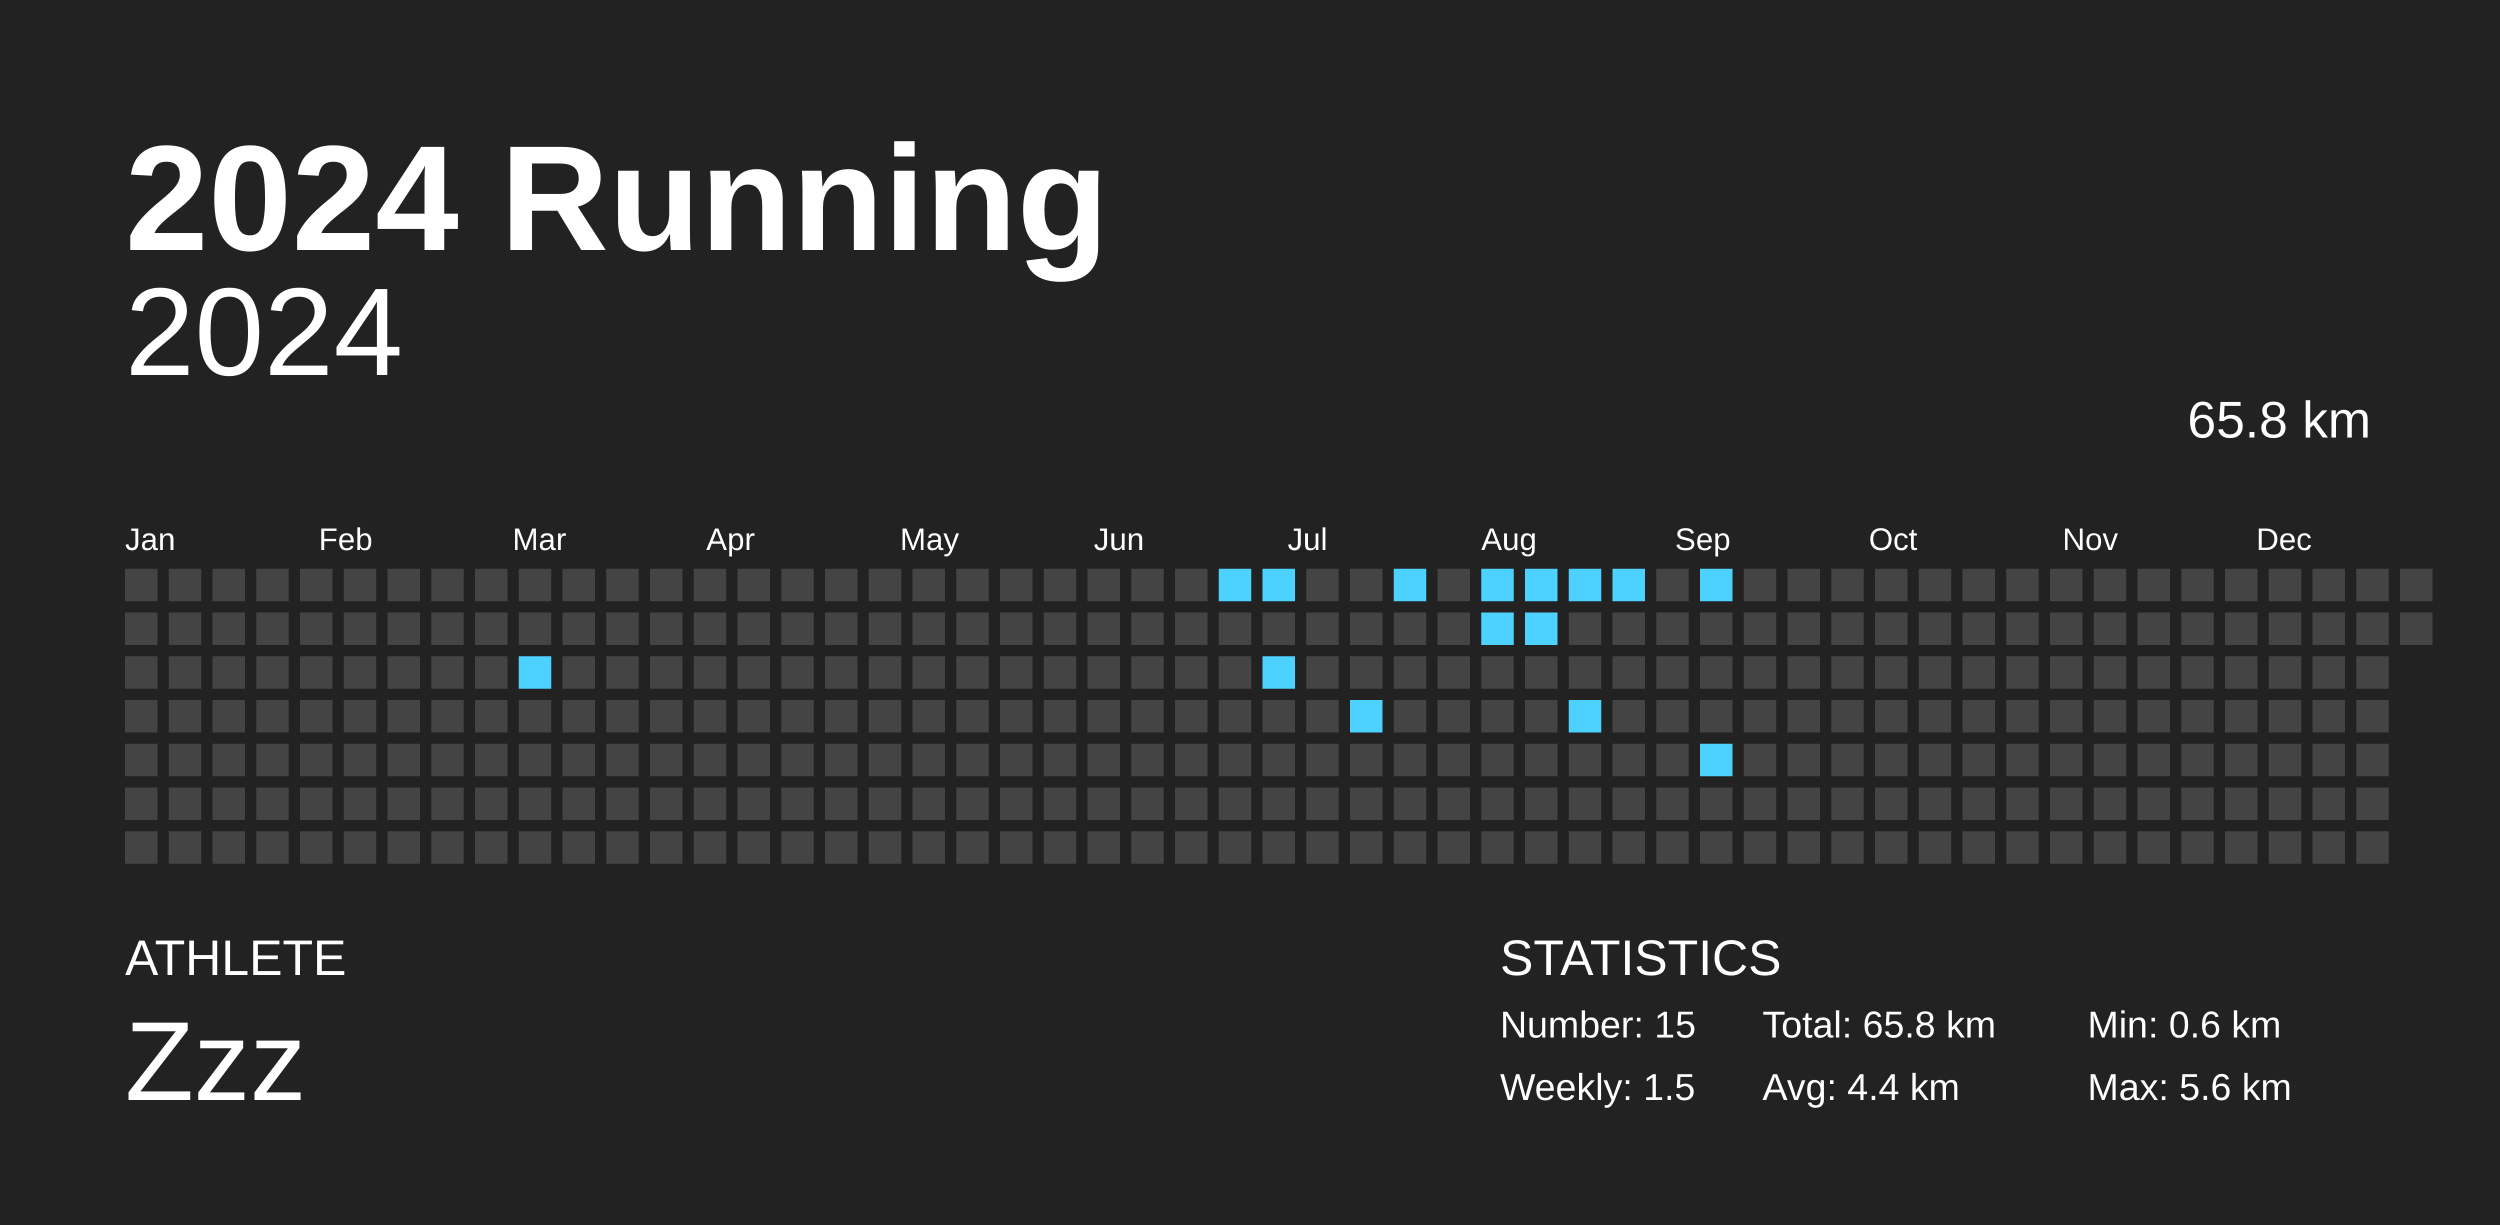
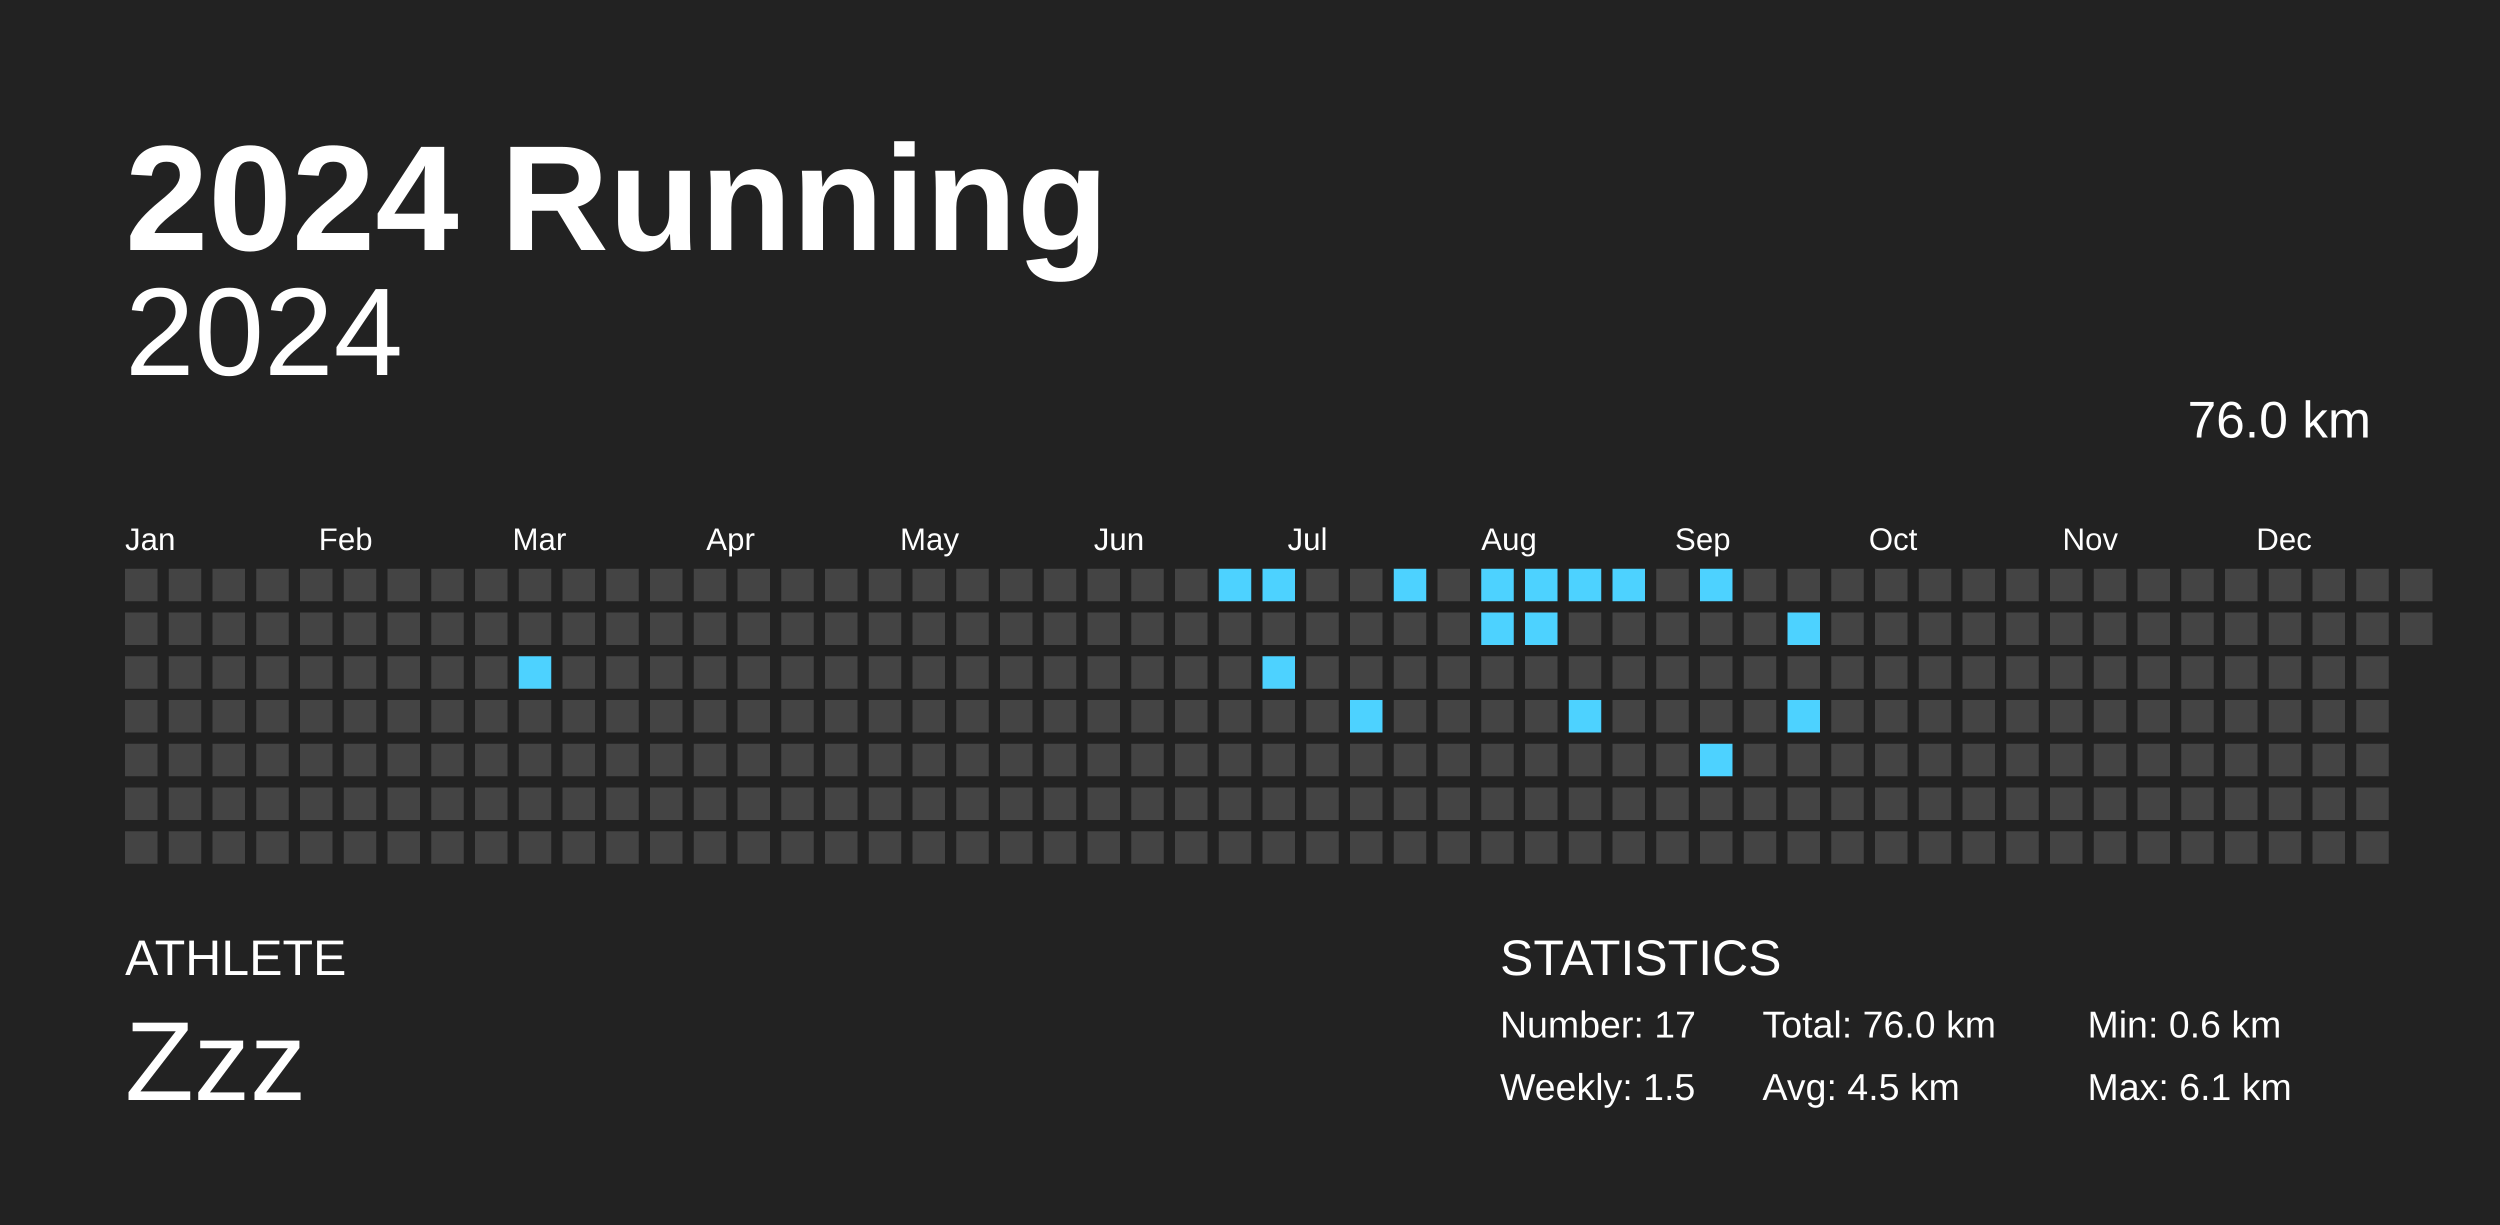
<svg xmlns="http://www.w3.org/2000/svg" baseProfile="full" height="98mm" version="1.1" viewBox="0,0,200,98" width="200mm">
  <defs />
  <rect fill="#222222" height="98" width="200" x="0" y="0" />
  <text fill="#FFFFFF" style="font-size:12px; font-family:Arial; font-weight:bold;" x="10" y="20">2024 Running</text>
  <text fill="#FFFFFF" style="font-size:4px; font-family:Arial" x="10" y="78">ATHLETE</text>
  <text fill="#FFFFFF" style="font-size:9px; font-family:Arial" x="10" y="88">Zzz</text>
  <text fill="#FFFFFF" style="font-size:4px; font-family:Arial" x="120" y="78">STATISTICS</text>
-   <text fill="#FFFFFF" style="font-size:3px; font-family:Arial" x="120" y="83">Number: 15</text>
+   <text fill="#FFFFFF" style="font-size:3px; font-family:Arial" x="120" y="83">Number: 17</text>
  <text fill="#FFFFFF" style="font-size:3px; font-family:Arial" x="120" y="88">Weekly: 1.5</text>
-   <text fill="#FFFFFF" style="font-size:3px; font-family:Arial" x="141" y="83">Total: 65.8 km</text>
-   <text fill="#FFFFFF" style="font-size:3px; font-family:Arial" x="141" y="88">Avg: 4.4 km</text>
+   <text fill="#FFFFFF" style="font-size:3px; font-family:Arial" x="141" y="83">Total: 76.0 km</text>
+   <text fill="#FFFFFF" style="font-size:3px; font-family:Arial" x="141" y="88">Avg: 4.5 km</text>
  <text fill="#FFFFFF" style="font-size:3px; font-family:Arial" x="167" y="83">Min: 0.6 km</text>
-   <text fill="#FFFFFF" style="font-size:3px; font-family:Arial" x="167" y="88">Max: 5.6 km</text>
+   <text fill="#FFFFFF" style="font-size:3px; font-family:Arial" x="167" y="88">Max: 6.1 km</text>
  <text alignment-baseline="hanging" fill="#FFFFFF" style="font-size:10.0px; font-family:Arial;" x="10" y="30">2024</text>
-   <text alignment-baseline="hanging" fill="#FFFFFF" style="font-size:4.125px; font-family:Arial;" x="175" y="35">65.8 km</text>
+   <text alignment-baseline="hanging" fill="#FFFFFF" style="font-size:4.125px; font-family:Arial;" x="175" y="35">76.0 km</text>
  <text fill="#FFFFFF" style="font-size:2.5px; font-family:Arial" x="10.0" y="44">Jan</text>
  <text fill="#FFFFFF" style="font-size:2.5px; font-family:Arial" x="25.5" y="44">Feb</text>
  <text fill="#FFFFFF" style="font-size:2.5px; font-family:Arial" x="41.0" y="44">Mar</text>
  <text fill="#FFFFFF" style="font-size:2.5px; font-family:Arial" x="56.5" y="44">Apr</text>
  <text fill="#FFFFFF" style="font-size:2.5px; font-family:Arial" x="72.0" y="44">May</text>
  <text fill="#FFFFFF" style="font-size:2.5px; font-family:Arial" x="87.5" y="44">Jun</text>
  <text fill="#FFFFFF" style="font-size:2.5px; font-family:Arial" x="103.0" y="44">Jul</text>
  <text fill="#FFFFFF" style="font-size:2.5px; font-family:Arial" x="118.5" y="44">Aug</text>
  <text fill="#FFFFFF" style="font-size:2.5px; font-family:Arial" x="134.0" y="44">Sep</text>
  <text fill="#FFFFFF" style="font-size:2.5px; font-family:Arial" x="149.5" y="44">Oct</text>
  <text fill="#FFFFFF" style="font-size:2.5px; font-family:Arial" x="165.0" y="44">Nov</text>
  <text fill="#FFFFFF" style="font-size:2.5px; font-family:Arial" x="180.5" y="44">Dec</text>
  <rect fill="#444444" height="2.6" width="2.6" x="10.0" y="45.5" />
  <rect fill="#444444" height="2.6" width="2.6" x="10.0" y="49.0" />
  <rect fill="#444444" height="2.6" width="2.6" x="10.0" y="52.5" />
  <rect fill="#444444" height="2.6" width="2.6" x="10.0" y="56.0" />
  <rect fill="#444444" height="2.6" width="2.6" x="10.0" y="59.5" />
  <rect fill="#444444" height="2.6" width="2.6" x="10.0" y="63.0" />
  <rect fill="#444444" height="2.6" width="2.6" x="10.0" y="66.5" />
  <rect fill="#444444" height="2.6" width="2.6" x="13.5" y="45.5" />
  <rect fill="#444444" height="2.6" width="2.6" x="13.5" y="49.0" />
  <rect fill="#444444" height="2.6" width="2.6" x="13.5" y="52.5" />
  <rect fill="#444444" height="2.6" width="2.6" x="13.5" y="56.0" />
  <rect fill="#444444" height="2.6" width="2.6" x="13.5" y="59.5" />
  <rect fill="#444444" height="2.6" width="2.6" x="13.5" y="63.0" />
  <rect fill="#444444" height="2.6" width="2.6" x="13.5" y="66.5" />
  <rect fill="#444444" height="2.6" width="2.6" x="17.0" y="45.5" />
  <rect fill="#444444" height="2.6" width="2.6" x="17.0" y="49.0" />
  <rect fill="#444444" height="2.6" width="2.6" x="17.0" y="52.5" />
  <rect fill="#444444" height="2.6" width="2.6" x="17.0" y="56.0" />
  <rect fill="#444444" height="2.6" width="2.6" x="17.0" y="59.5" />
  <rect fill="#444444" height="2.6" width="2.6" x="17.0" y="63.0" />
  <rect fill="#444444" height="2.6" width="2.6" x="17.0" y="66.5" />
  <rect fill="#444444" height="2.6" width="2.6" x="20.5" y="45.5" />
  <rect fill="#444444" height="2.6" width="2.6" x="20.5" y="49.0" />
  <rect fill="#444444" height="2.6" width="2.6" x="20.5" y="52.5" />
  <rect fill="#444444" height="2.6" width="2.6" x="20.5" y="56.0" />
  <rect fill="#444444" height="2.6" width="2.6" x="20.5" y="59.5" />
  <rect fill="#444444" height="2.6" width="2.6" x="20.5" y="63.0" />
  <rect fill="#444444" height="2.6" width="2.6" x="20.5" y="66.5" />
  <rect fill="#444444" height="2.6" width="2.6" x="24.0" y="45.5" />
  <rect fill="#444444" height="2.6" width="2.6" x="24.0" y="49.0" />
  <rect fill="#444444" height="2.6" width="2.6" x="24.0" y="52.5" />
  <rect fill="#444444" height="2.6" width="2.6" x="24.0" y="56.0" />
  <rect fill="#444444" height="2.6" width="2.6" x="24.0" y="59.5" />
  <rect fill="#444444" height="2.6" width="2.6" x="24.0" y="63.0" />
  <rect fill="#444444" height="2.6" width="2.6" x="24.0" y="66.5" />
  <rect fill="#444444" height="2.6" width="2.6" x="27.5" y="45.5" />
  <rect fill="#444444" height="2.6" width="2.6" x="27.5" y="49.0" />
  <rect fill="#444444" height="2.6" width="2.6" x="27.5" y="52.5" />
  <rect fill="#444444" height="2.6" width="2.6" x="27.5" y="56.0" />
  <rect fill="#444444" height="2.6" width="2.6" x="27.5" y="59.5" />
  <rect fill="#444444" height="2.6" width="2.6" x="27.5" y="63.0" />
  <rect fill="#444444" height="2.6" width="2.6" x="27.5" y="66.5" />
  <rect fill="#444444" height="2.6" width="2.6" x="31.0" y="45.5" />
  <rect fill="#444444" height="2.6" width="2.6" x="31.0" y="49.0" />
  <rect fill="#444444" height="2.6" width="2.6" x="31.0" y="52.5" />
  <rect fill="#444444" height="2.6" width="2.6" x="31.0" y="56.0" />
  <rect fill="#444444" height="2.6" width="2.6" x="31.0" y="59.5" />
  <rect fill="#444444" height="2.6" width="2.6" x="31.0" y="63.0" />
  <rect fill="#444444" height="2.6" width="2.6" x="31.0" y="66.5" />
  <rect fill="#444444" height="2.6" width="2.6" x="34.5" y="45.5" />
  <rect fill="#444444" height="2.6" width="2.6" x="34.5" y="49.0" />
  <rect fill="#444444" height="2.6" width="2.6" x="34.5" y="52.5" />
  <rect fill="#444444" height="2.6" width="2.6" x="34.5" y="56.0" />
  <rect fill="#444444" height="2.6" width="2.6" x="34.5" y="59.5" />
  <rect fill="#444444" height="2.6" width="2.6" x="34.5" y="63.0" />
  <rect fill="#444444" height="2.6" width="2.6" x="34.5" y="66.5" />
  <rect fill="#444444" height="2.6" width="2.6" x="38.0" y="45.5" />
  <rect fill="#444444" height="2.6" width="2.6" x="38.0" y="49.0" />
  <rect fill="#444444" height="2.6" width="2.6" x="38.0" y="52.5" />
  <rect fill="#444444" height="2.6" width="2.6" x="38.0" y="56.0" />
  <rect fill="#444444" height="2.6" width="2.6" x="38.0" y="59.5" />
  <rect fill="#444444" height="2.6" width="2.6" x="38.0" y="63.0" />
  <rect fill="#444444" height="2.6" width="2.6" x="38.0" y="66.5" />
  <rect fill="#444444" height="2.6" width="2.6" x="41.5" y="45.5" />
  <rect fill="#444444" height="2.6" width="2.6" x="41.5" y="49.0" />
  <rect fill="#4dd2ff" height="2.6" width="2.6" x="41.5" y="52.5" />
  <rect fill="#444444" height="2.6" width="2.6" x="41.5" y="56.0" />
  <rect fill="#444444" height="2.6" width="2.6" x="41.5" y="59.5" />
  <rect fill="#444444" height="2.6" width="2.6" x="41.5" y="63.0" />
  <rect fill="#444444" height="2.6" width="2.6" x="41.5" y="66.5" />
  <rect fill="#444444" height="2.6" width="2.6" x="45.0" y="45.5" />
  <rect fill="#444444" height="2.6" width="2.6" x="45.0" y="49.0" />
  <rect fill="#444444" height="2.6" width="2.6" x="45.0" y="52.5" />
  <rect fill="#444444" height="2.6" width="2.6" x="45.0" y="56.0" />
  <rect fill="#444444" height="2.6" width="2.6" x="45.0" y="59.5" />
  <rect fill="#444444" height="2.6" width="2.6" x="45.0" y="63.0" />
  <rect fill="#444444" height="2.6" width="2.6" x="45.0" y="66.5" />
  <rect fill="#444444" height="2.6" width="2.6" x="48.5" y="45.5" />
  <rect fill="#444444" height="2.6" width="2.6" x="48.5" y="49.0" />
  <rect fill="#444444" height="2.6" width="2.6" x="48.5" y="52.5" />
  <rect fill="#444444" height="2.6" width="2.6" x="48.5" y="56.0" />
  <rect fill="#444444" height="2.6" width="2.6" x="48.5" y="59.5" />
  <rect fill="#444444" height="2.6" width="2.6" x="48.5" y="63.0" />
  <rect fill="#444444" height="2.6" width="2.6" x="48.5" y="66.5" />
  <rect fill="#444444" height="2.6" width="2.6" x="52.0" y="45.5" />
  <rect fill="#444444" height="2.6" width="2.6" x="52.0" y="49.0" />
  <rect fill="#444444" height="2.6" width="2.6" x="52.0" y="52.5" />
  <rect fill="#444444" height="2.6" width="2.6" x="52.0" y="56.0" />
  <rect fill="#444444" height="2.6" width="2.6" x="52.0" y="59.5" />
  <rect fill="#444444" height="2.6" width="2.6" x="52.0" y="63.0" />
  <rect fill="#444444" height="2.6" width="2.6" x="52.0" y="66.5" />
  <rect fill="#444444" height="2.6" width="2.6" x="55.5" y="45.5" />
  <rect fill="#444444" height="2.6" width="2.6" x="55.5" y="49.0" />
  <rect fill="#444444" height="2.6" width="2.6" x="55.5" y="52.5" />
  <rect fill="#444444" height="2.6" width="2.6" x="55.5" y="56.0" />
  <rect fill="#444444" height="2.6" width="2.6" x="55.5" y="59.5" />
  <rect fill="#444444" height="2.6" width="2.6" x="55.5" y="63.0" />
  <rect fill="#444444" height="2.6" width="2.6" x="55.5" y="66.5" />
  <rect fill="#444444" height="2.6" width="2.6" x="59.0" y="45.5" />
  <rect fill="#444444" height="2.6" width="2.6" x="59.0" y="49.0" />
  <rect fill="#444444" height="2.6" width="2.6" x="59.0" y="52.5" />
  <rect fill="#444444" height="2.6" width="2.6" x="59.0" y="56.0" />
  <rect fill="#444444" height="2.6" width="2.6" x="59.0" y="59.5" />
  <rect fill="#444444" height="2.6" width="2.6" x="59.0" y="63.0" />
  <rect fill="#444444" height="2.6" width="2.6" x="59.0" y="66.5" />
  <rect fill="#444444" height="2.6" width="2.6" x="62.5" y="45.5" />
  <rect fill="#444444" height="2.6" width="2.6" x="62.5" y="49.0" />
  <rect fill="#444444" height="2.6" width="2.6" x="62.5" y="52.5" />
  <rect fill="#444444" height="2.6" width="2.6" x="62.5" y="56.0" />
  <rect fill="#444444" height="2.6" width="2.6" x="62.5" y="59.5" />
  <rect fill="#444444" height="2.6" width="2.6" x="62.5" y="63.0" />
  <rect fill="#444444" height="2.6" width="2.6" x="62.5" y="66.5" />
  <rect fill="#444444" height="2.6" width="2.6" x="66.0" y="45.5" />
  <rect fill="#444444" height="2.6" width="2.6" x="66.0" y="49.0" />
  <rect fill="#444444" height="2.6" width="2.6" x="66.0" y="52.5" />
  <rect fill="#444444" height="2.6" width="2.6" x="66.0" y="56.0" />
  <rect fill="#444444" height="2.6" width="2.6" x="66.0" y="59.5" />
  <rect fill="#444444" height="2.6" width="2.6" x="66.0" y="63.0" />
  <rect fill="#444444" height="2.6" width="2.6" x="66.0" y="66.5" />
  <rect fill="#444444" height="2.6" width="2.6" x="69.5" y="45.5" />
  <rect fill="#444444" height="2.6" width="2.6" x="69.5" y="49.0" />
  <rect fill="#444444" height="2.6" width="2.6" x="69.5" y="52.5" />
  <rect fill="#444444" height="2.6" width="2.6" x="69.5" y="56.0" />
  <rect fill="#444444" height="2.6" width="2.6" x="69.5" y="59.5" />
  <rect fill="#444444" height="2.6" width="2.6" x="69.5" y="63.0" />
  <rect fill="#444444" height="2.6" width="2.6" x="69.5" y="66.5" />
  <rect fill="#444444" height="2.6" width="2.6" x="73.0" y="45.5" />
  <rect fill="#444444" height="2.6" width="2.6" x="73.0" y="49.0" />
  <rect fill="#444444" height="2.6" width="2.6" x="73.0" y="52.5" />
  <rect fill="#444444" height="2.6" width="2.6" x="73.0" y="56.0" />
  <rect fill="#444444" height="2.6" width="2.6" x="73.0" y="59.5" />
  <rect fill="#444444" height="2.6" width="2.6" x="73.0" y="63.0" />
  <rect fill="#444444" height="2.6" width="2.6" x="73.0" y="66.5" />
  <rect fill="#444444" height="2.6" width="2.6" x="76.5" y="45.5" />
  <rect fill="#444444" height="2.6" width="2.6" x="76.5" y="49.0" />
  <rect fill="#444444" height="2.6" width="2.6" x="76.5" y="52.5" />
  <rect fill="#444444" height="2.6" width="2.6" x="76.5" y="56.0" />
  <rect fill="#444444" height="2.6" width="2.6" x="76.5" y="59.5" />
  <rect fill="#444444" height="2.6" width="2.6" x="76.5" y="63.0" />
  <rect fill="#444444" height="2.6" width="2.6" x="76.5" y="66.5" />
  <rect fill="#444444" height="2.6" width="2.6" x="80.0" y="45.5" />
  <rect fill="#444444" height="2.6" width="2.6" x="80.0" y="49.0" />
  <rect fill="#444444" height="2.6" width="2.6" x="80.0" y="52.5" />
  <rect fill="#444444" height="2.6" width="2.6" x="80.0" y="56.0" />
  <rect fill="#444444" height="2.6" width="2.6" x="80.0" y="59.5" />
  <rect fill="#444444" height="2.6" width="2.6" x="80.0" y="63.0" />
  <rect fill="#444444" height="2.6" width="2.6" x="80.0" y="66.5" />
  <rect fill="#444444" height="2.6" width="2.6" x="83.5" y="45.5" />
  <rect fill="#444444" height="2.6" width="2.6" x="83.5" y="49.0" />
  <rect fill="#444444" height="2.6" width="2.6" x="83.5" y="52.5" />
  <rect fill="#444444" height="2.6" width="2.6" x="83.5" y="56.0" />
  <rect fill="#444444" height="2.6" width="2.6" x="83.5" y="59.5" />
  <rect fill="#444444" height="2.6" width="2.6" x="83.5" y="63.0" />
  <rect fill="#444444" height="2.6" width="2.6" x="83.5" y="66.5" />
  <rect fill="#444444" height="2.6" width="2.6" x="87.0" y="45.5" />
  <rect fill="#444444" height="2.6" width="2.6" x="87.0" y="49.0" />
  <rect fill="#444444" height="2.6" width="2.6" x="87.0" y="52.5" />
  <rect fill="#444444" height="2.6" width="2.6" x="87.0" y="56.0" />
  <rect fill="#444444" height="2.6" width="2.6" x="87.0" y="59.5" />
  <rect fill="#444444" height="2.6" width="2.6" x="87.0" y="63.0" />
  <rect fill="#444444" height="2.6" width="2.6" x="87.0" y="66.5" />
  <rect fill="#444444" height="2.6" width="2.6" x="90.5" y="45.5" />
  <rect fill="#444444" height="2.6" width="2.6" x="90.5" y="49.0" />
  <rect fill="#444444" height="2.6" width="2.6" x="90.5" y="52.5" />
  <rect fill="#444444" height="2.6" width="2.6" x="90.5" y="56.0" />
  <rect fill="#444444" height="2.6" width="2.6" x="90.5" y="59.5" />
  <rect fill="#444444" height="2.6" width="2.6" x="90.5" y="63.0" />
  <rect fill="#444444" height="2.6" width="2.6" x="90.5" y="66.5" />
  <rect fill="#444444" height="2.6" width="2.6" x="94.0" y="45.5" />
  <rect fill="#444444" height="2.6" width="2.6" x="94.0" y="49.0" />
  <rect fill="#444444" height="2.6" width="2.6" x="94.0" y="52.5" />
  <rect fill="#444444" height="2.6" width="2.6" x="94.0" y="56.0" />
  <rect fill="#444444" height="2.6" width="2.6" x="94.0" y="59.5" />
  <rect fill="#444444" height="2.6" width="2.6" x="94.0" y="63.0" />
  <rect fill="#444444" height="2.6" width="2.6" x="94.0" y="66.5" />
  <rect fill="#4dd2ff" height="2.6" width="2.6" x="97.5" y="45.5" />
  <rect fill="#444444" height="2.6" width="2.6" x="97.5" y="49.0" />
  <rect fill="#444444" height="2.6" width="2.6" x="97.5" y="52.5" />
  <rect fill="#444444" height="2.6" width="2.6" x="97.5" y="56.0" />
  <rect fill="#444444" height="2.6" width="2.6" x="97.5" y="59.5" />
  <rect fill="#444444" height="2.6" width="2.6" x="97.5" y="63.0" />
  <rect fill="#444444" height="2.6" width="2.6" x="97.5" y="66.5" />
  <rect fill="#4dd2ff" height="2.6" width="2.6" x="101.0" y="45.5" />
  <rect fill="#444444" height="2.6" width="2.6" x="101.0" y="49.0" />
  <rect fill="#4dd2ff" height="2.6" width="2.6" x="101.0" y="52.5" />
  <rect fill="#444444" height="2.6" width="2.6" x="101.0" y="56.0" />
  <rect fill="#444444" height="2.6" width="2.6" x="101.0" y="59.5" />
  <rect fill="#444444" height="2.6" width="2.6" x="101.0" y="63.0" />
  <rect fill="#444444" height="2.6" width="2.6" x="101.0" y="66.5" />
  <rect fill="#444444" height="2.6" width="2.6" x="104.5" y="45.5" />
  <rect fill="#444444" height="2.6" width="2.6" x="104.5" y="49.0" />
  <rect fill="#444444" height="2.6" width="2.6" x="104.5" y="52.5" />
  <rect fill="#444444" height="2.6" width="2.6" x="104.5" y="56.0" />
  <rect fill="#444444" height="2.6" width="2.6" x="104.5" y="59.5" />
  <rect fill="#444444" height="2.6" width="2.6" x="104.5" y="63.0" />
  <rect fill="#444444" height="2.6" width="2.6" x="104.5" y="66.5" />
  <rect fill="#444444" height="2.6" width="2.6" x="108.0" y="45.5" />
  <rect fill="#444444" height="2.6" width="2.6" x="108.0" y="49.0" />
  <rect fill="#444444" height="2.6" width="2.6" x="108.0" y="52.5" />
  <rect fill="#4dd2ff" height="2.6" width="2.6" x="108.0" y="56.0" />
  <rect fill="#444444" height="2.6" width="2.6" x="108.0" y="59.5" />
  <rect fill="#444444" height="2.6" width="2.6" x="108.0" y="63.0" />
  <rect fill="#444444" height="2.6" width="2.6" x="108.0" y="66.5" />
  <rect fill="#4dd2ff" height="2.6" width="2.6" x="111.5" y="45.5" />
  <rect fill="#444444" height="2.6" width="2.6" x="111.5" y="49.0" />
  <rect fill="#444444" height="2.6" width="2.6" x="111.5" y="52.5" />
  <rect fill="#444444" height="2.6" width="2.6" x="111.5" y="56.0" />
  <rect fill="#444444" height="2.6" width="2.6" x="111.5" y="59.5" />
  <rect fill="#444444" height="2.6" width="2.6" x="111.5" y="63.0" />
  <rect fill="#444444" height="2.6" width="2.6" x="111.5" y="66.5" />
  <rect fill="#444444" height="2.6" width="2.6" x="115.0" y="45.5" />
  <rect fill="#444444" height="2.6" width="2.6" x="115.0" y="49.0" />
  <rect fill="#444444" height="2.6" width="2.6" x="115.0" y="52.5" />
  <rect fill="#444444" height="2.6" width="2.6" x="115.0" y="56.0" />
  <rect fill="#444444" height="2.6" width="2.6" x="115.0" y="59.5" />
  <rect fill="#444444" height="2.6" width="2.6" x="115.0" y="63.0" />
  <rect fill="#444444" height="2.6" width="2.6" x="115.0" y="66.5" />
  <rect fill="#4dd2ff" height="2.6" width="2.6" x="118.5" y="45.5" />
  <rect fill="#4dd2ff" height="2.6" width="2.6" x="118.5" y="49.0" />
  <rect fill="#444444" height="2.6" width="2.6" x="118.5" y="52.5" />
  <rect fill="#444444" height="2.6" width="2.6" x="118.5" y="56.0" />
  <rect fill="#444444" height="2.6" width="2.6" x="118.5" y="59.5" />
  <rect fill="#444444" height="2.6" width="2.6" x="118.5" y="63.0" />
  <rect fill="#444444" height="2.6" width="2.6" x="118.5" y="66.5" />
  <rect fill="#4dd2ff" height="2.6" width="2.6" x="122.0" y="45.5" />
  <rect fill="#4dd2ff" height="2.6" width="2.6" x="122.0" y="49.0" />
  <rect fill="#444444" height="2.6" width="2.6" x="122.0" y="52.5" />
  <rect fill="#444444" height="2.6" width="2.6" x="122.0" y="56.0" />
  <rect fill="#444444" height="2.6" width="2.6" x="122.0" y="59.5" />
  <rect fill="#444444" height="2.6" width="2.6" x="122.0" y="63.0" />
  <rect fill="#444444" height="2.6" width="2.6" x="122.0" y="66.5" />
  <rect fill="#4dd2ff" height="2.6" width="2.6" x="125.5" y="45.5" />
  <rect fill="#444444" height="2.6" width="2.6" x="125.5" y="49.0" />
  <rect fill="#444444" height="2.6" width="2.6" x="125.5" y="52.5" />
  <rect fill="#4dd2ff" height="2.6" width="2.6" x="125.5" y="56.0" />
  <rect fill="#444444" height="2.6" width="2.6" x="125.5" y="59.5" />
  <rect fill="#444444" height="2.6" width="2.6" x="125.5" y="63.0" />
  <rect fill="#444444" height="2.6" width="2.6" x="125.5" y="66.5" />
  <rect fill="#4dd2ff" height="2.6" width="2.6" x="129.0" y="45.5" />
  <rect fill="#444444" height="2.6" width="2.6" x="129.0" y="49.0" />
  <rect fill="#444444" height="2.6" width="2.6" x="129.0" y="52.5" />
  <rect fill="#444444" height="2.6" width="2.6" x="129.0" y="56.0" />
  <rect fill="#444444" height="2.6" width="2.6" x="129.0" y="59.5" />
  <rect fill="#444444" height="2.6" width="2.6" x="129.0" y="63.0" />
  <rect fill="#444444" height="2.6" width="2.6" x="129.0" y="66.5" />
  <rect fill="#444444" height="2.6" width="2.6" x="132.5" y="45.5" />
  <rect fill="#444444" height="2.6" width="2.6" x="132.5" y="49.0" />
  <rect fill="#444444" height="2.6" width="2.6" x="132.5" y="52.5" />
  <rect fill="#444444" height="2.6" width="2.6" x="132.5" y="56.0" />
  <rect fill="#444444" height="2.6" width="2.6" x="132.5" y="59.5" />
  <rect fill="#444444" height="2.6" width="2.6" x="132.5" y="63.0" />
  <rect fill="#444444" height="2.6" width="2.6" x="132.5" y="66.5" />
  <rect fill="#4dd2ff" height="2.6" width="2.6" x="136.0" y="45.5" />
  <rect fill="#444444" height="2.6" width="2.6" x="136.0" y="49.0" />
  <rect fill="#444444" height="2.6" width="2.6" x="136.0" y="52.5" />
  <rect fill="#444444" height="2.6" width="2.6" x="136.0" y="56.0" />
  <rect fill="#4dd2ff" height="2.6" width="2.6" x="136.0" y="59.5" />
  <rect fill="#444444" height="2.6" width="2.6" x="136.0" y="63.0" />
  <rect fill="#444444" height="2.6" width="2.6" x="136.0" y="66.5" />
  <rect fill="#444444" height="2.6" width="2.6" x="139.5" y="45.5" />
  <rect fill="#444444" height="2.6" width="2.6" x="139.5" y="49.0" />
  <rect fill="#444444" height="2.6" width="2.6" x="139.5" y="52.5" />
  <rect fill="#444444" height="2.6" width="2.6" x="139.5" y="56.0" />
  <rect fill="#444444" height="2.6" width="2.6" x="139.5" y="59.5" />
  <rect fill="#444444" height="2.6" width="2.6" x="139.5" y="63.0" />
  <rect fill="#444444" height="2.6" width="2.6" x="139.5" y="66.5" />
  <rect fill="#444444" height="2.6" width="2.6" x="143.0" y="45.5" />
-   <rect fill="#444444" height="2.6" width="2.6" x="143.0" y="49.0" />
+   <rect fill="#4dd2ff" height="2.6" width="2.6" x="143.0" y="49.0" />
  <rect fill="#444444" height="2.6" width="2.6" x="143.0" y="52.5" />
-   <rect fill="#444444" height="2.6" width="2.6" x="143.0" y="56.0" />
+   <rect fill="#4dd2ff" height="2.6" width="2.6" x="143.0" y="56.0" />
  <rect fill="#444444" height="2.6" width="2.6" x="143.0" y="59.5" />
  <rect fill="#444444" height="2.6" width="2.6" x="143.0" y="63.0" />
  <rect fill="#444444" height="2.6" width="2.6" x="143.0" y="66.5" />
  <rect fill="#444444" height="2.6" width="2.6" x="146.5" y="45.5" />
  <rect fill="#444444" height="2.6" width="2.6" x="146.5" y="49.0" />
  <rect fill="#444444" height="2.6" width="2.6" x="146.5" y="52.5" />
  <rect fill="#444444" height="2.6" width="2.6" x="146.5" y="56.0" />
  <rect fill="#444444" height="2.6" width="2.6" x="146.5" y="59.5" />
  <rect fill="#444444" height="2.6" width="2.6" x="146.5" y="63.0" />
  <rect fill="#444444" height="2.6" width="2.6" x="146.5" y="66.5" />
  <rect fill="#444444" height="2.6" width="2.6" x="150.0" y="45.5" />
  <rect fill="#444444" height="2.6" width="2.6" x="150.0" y="49.0" />
  <rect fill="#444444" height="2.6" width="2.6" x="150.0" y="52.5" />
  <rect fill="#444444" height="2.6" width="2.6" x="150.0" y="56.0" />
  <rect fill="#444444" height="2.6" width="2.6" x="150.0" y="59.5" />
  <rect fill="#444444" height="2.6" width="2.6" x="150.0" y="63.0" />
  <rect fill="#444444" height="2.6" width="2.6" x="150.0" y="66.5" />
  <rect fill="#444444" height="2.6" width="2.6" x="153.5" y="45.5" />
  <rect fill="#444444" height="2.6" width="2.6" x="153.5" y="49.0" />
  <rect fill="#444444" height="2.6" width="2.6" x="153.5" y="52.5" />
  <rect fill="#444444" height="2.6" width="2.6" x="153.5" y="56.0" />
  <rect fill="#444444" height="2.6" width="2.6" x="153.5" y="59.5" />
  <rect fill="#444444" height="2.6" width="2.6" x="153.5" y="63.0" />
  <rect fill="#444444" height="2.6" width="2.6" x="153.5" y="66.5" />
  <rect fill="#444444" height="2.6" width="2.6" x="157.0" y="45.5" />
  <rect fill="#444444" height="2.6" width="2.6" x="157.0" y="49.0" />
  <rect fill="#444444" height="2.6" width="2.6" x="157.0" y="52.5" />
  <rect fill="#444444" height="2.6" width="2.6" x="157.0" y="56.0" />
  <rect fill="#444444" height="2.6" width="2.6" x="157.0" y="59.5" />
  <rect fill="#444444" height="2.6" width="2.6" x="157.0" y="63.0" />
  <rect fill="#444444" height="2.6" width="2.6" x="157.0" y="66.5" />
  <rect fill="#444444" height="2.6" width="2.6" x="160.5" y="45.5" />
  <rect fill="#444444" height="2.6" width="2.6" x="160.5" y="49.0" />
  <rect fill="#444444" height="2.6" width="2.6" x="160.5" y="52.5" />
  <rect fill="#444444" height="2.6" width="2.6" x="160.5" y="56.0" />
  <rect fill="#444444" height="2.6" width="2.6" x="160.5" y="59.5" />
  <rect fill="#444444" height="2.6" width="2.6" x="160.5" y="63.0" />
  <rect fill="#444444" height="2.6" width="2.6" x="160.5" y="66.5" />
  <rect fill="#444444" height="2.6" width="2.6" x="164.0" y="45.5" />
  <rect fill="#444444" height="2.6" width="2.6" x="164.0" y="49.0" />
  <rect fill="#444444" height="2.6" width="2.6" x="164.0" y="52.5" />
  <rect fill="#444444" height="2.6" width="2.6" x="164.0" y="56.0" />
  <rect fill="#444444" height="2.6" width="2.6" x="164.0" y="59.5" />
  <rect fill="#444444" height="2.6" width="2.6" x="164.0" y="63.0" />
  <rect fill="#444444" height="2.6" width="2.6" x="164.0" y="66.5" />
  <rect fill="#444444" height="2.6" width="2.6" x="167.5" y="45.5" />
  <rect fill="#444444" height="2.6" width="2.6" x="167.5" y="49.0" />
  <rect fill="#444444" height="2.6" width="2.6" x="167.5" y="52.5" />
  <rect fill="#444444" height="2.6" width="2.6" x="167.5" y="56.0" />
  <rect fill="#444444" height="2.6" width="2.6" x="167.5" y="59.5" />
  <rect fill="#444444" height="2.6" width="2.6" x="167.5" y="63.0" />
  <rect fill="#444444" height="2.6" width="2.6" x="167.5" y="66.5" />
  <rect fill="#444444" height="2.6" width="2.6" x="171.0" y="45.5" />
  <rect fill="#444444" height="2.6" width="2.6" x="171.0" y="49.0" />
  <rect fill="#444444" height="2.6" width="2.6" x="171.0" y="52.5" />
  <rect fill="#444444" height="2.6" width="2.6" x="171.0" y="56.0" />
  <rect fill="#444444" height="2.6" width="2.6" x="171.0" y="59.5" />
  <rect fill="#444444" height="2.6" width="2.6" x="171.0" y="63.0" />
  <rect fill="#444444" height="2.6" width="2.6" x="171.0" y="66.5" />
  <rect fill="#444444" height="2.6" width="2.6" x="174.5" y="45.5" />
  <rect fill="#444444" height="2.6" width="2.6" x="174.5" y="49.0" />
  <rect fill="#444444" height="2.6" width="2.6" x="174.5" y="52.5" />
  <rect fill="#444444" height="2.6" width="2.6" x="174.5" y="56.0" />
  <rect fill="#444444" height="2.6" width="2.6" x="174.5" y="59.5" />
  <rect fill="#444444" height="2.6" width="2.6" x="174.5" y="63.0" />
  <rect fill="#444444" height="2.6" width="2.6" x="174.5" y="66.5" />
  <rect fill="#444444" height="2.6" width="2.6" x="178.0" y="45.5" />
  <rect fill="#444444" height="2.6" width="2.6" x="178.0" y="49.0" />
  <rect fill="#444444" height="2.6" width="2.6" x="178.0" y="52.5" />
  <rect fill="#444444" height="2.6" width="2.6" x="178.0" y="56.0" />
  <rect fill="#444444" height="2.6" width="2.6" x="178.0" y="59.5" />
  <rect fill="#444444" height="2.6" width="2.6" x="178.0" y="63.0" />
  <rect fill="#444444" height="2.6" width="2.6" x="178.0" y="66.5" />
  <rect fill="#444444" height="2.6" width="2.6" x="181.5" y="45.5" />
  <rect fill="#444444" height="2.6" width="2.6" x="181.5" y="49.0" />
  <rect fill="#444444" height="2.6" width="2.6" x="181.5" y="52.5" />
  <rect fill="#444444" height="2.6" width="2.6" x="181.5" y="56.0" />
  <rect fill="#444444" height="2.6" width="2.6" x="181.5" y="59.5" />
  <rect fill="#444444" height="2.6" width="2.6" x="181.5" y="63.0" />
  <rect fill="#444444" height="2.6" width="2.6" x="181.5" y="66.5" />
  <rect fill="#444444" height="2.6" width="2.6" x="185.0" y="45.5" />
  <rect fill="#444444" height="2.6" width="2.6" x="185.0" y="49.0" />
  <rect fill="#444444" height="2.6" width="2.6" x="185.0" y="52.5" />
  <rect fill="#444444" height="2.6" width="2.6" x="185.0" y="56.0" />
  <rect fill="#444444" height="2.6" width="2.6" x="185.0" y="59.5" />
  <rect fill="#444444" height="2.6" width="2.6" x="185.0" y="63.0" />
  <rect fill="#444444" height="2.6" width="2.6" x="185.0" y="66.5" />
  <rect fill="#444444" height="2.6" width="2.6" x="188.5" y="45.5" />
  <rect fill="#444444" height="2.6" width="2.6" x="188.5" y="49.0" />
  <rect fill="#444444" height="2.6" width="2.6" x="188.5" y="52.5" />
  <rect fill="#444444" height="2.6" width="2.6" x="188.5" y="56.0" />
  <rect fill="#444444" height="2.6" width="2.6" x="188.5" y="59.5" />
  <rect fill="#444444" height="2.6" width="2.6" x="188.5" y="63.0" />
  <rect fill="#444444" height="2.6" width="2.6" x="188.5" y="66.5" />
  <rect fill="#444444" height="2.6" width="2.6" x="192.0" y="45.5" />
  <rect fill="#444444" height="2.6" width="2.6" x="192.0" y="49.0" />
</svg>
